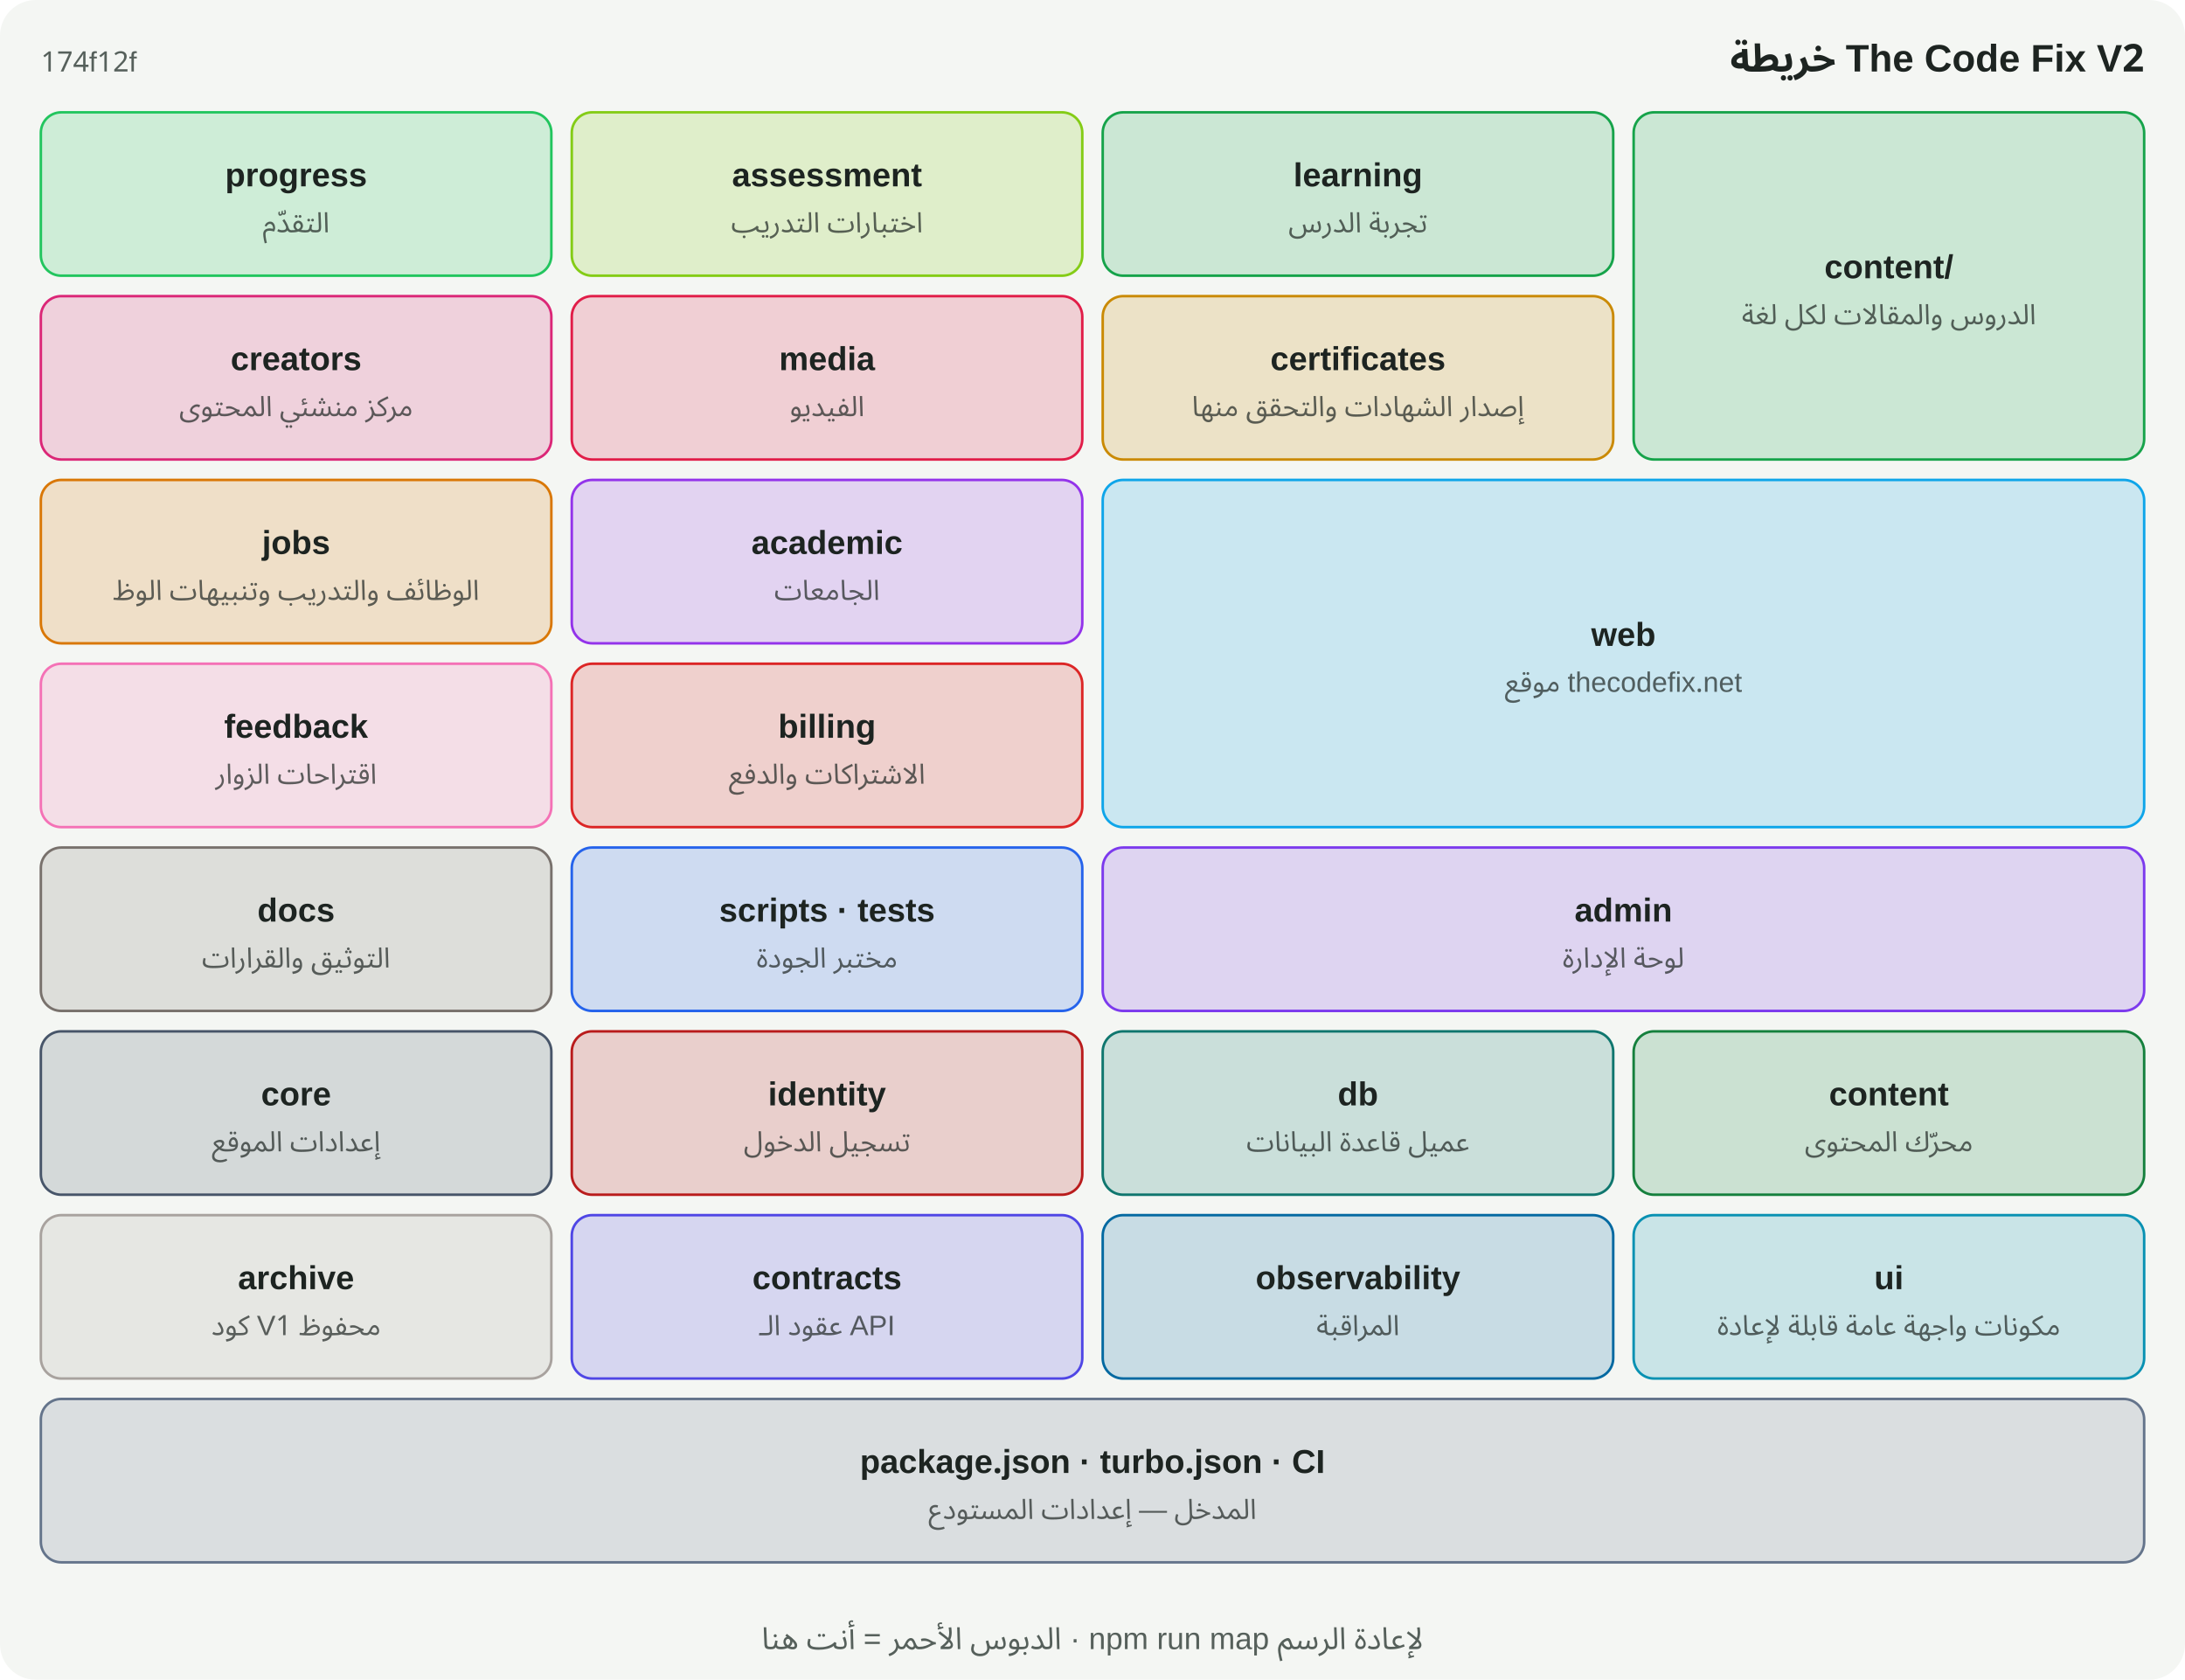
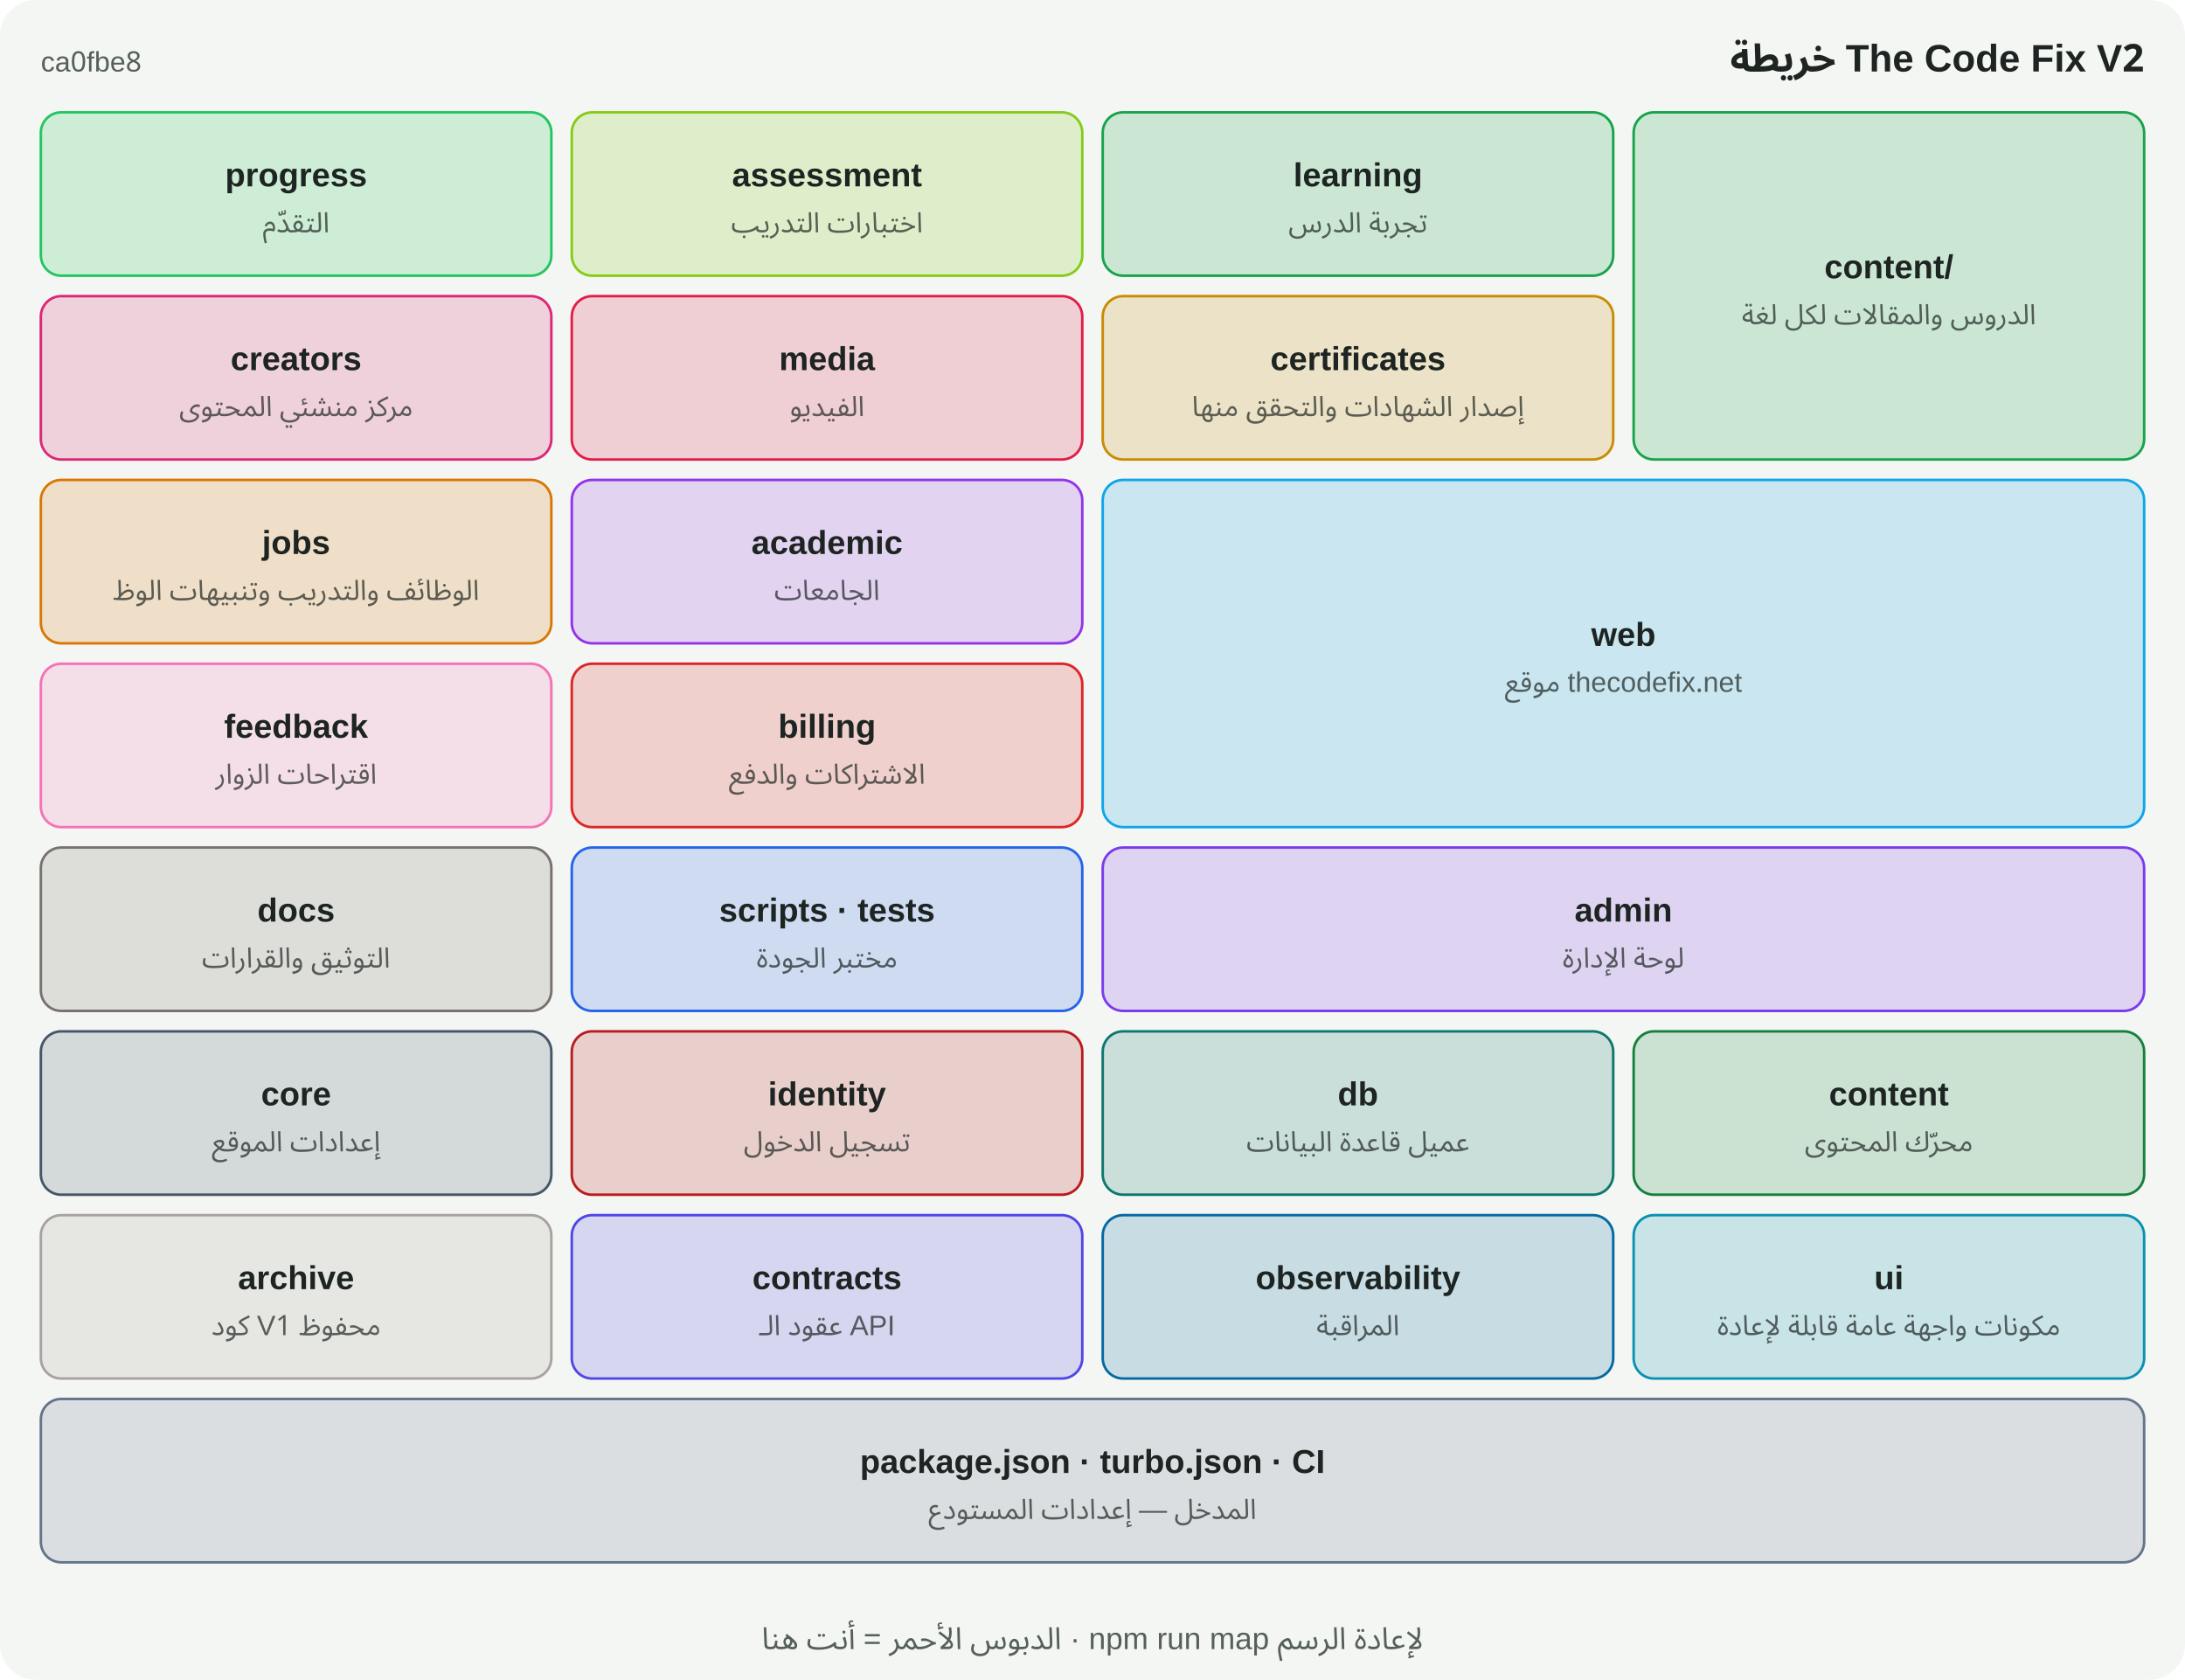
<svg xmlns="http://www.w3.org/2000/svg" viewBox="0 0 856 658" width="856" height="658" font-family="'Segoe UI', Tahoma, 'Noto Sans Arabic', Arial, sans-serif" role="img" aria-label="خريطة مشروع The Code Fix — ">
  <rect width="856" height="658" rx="14" fill="#f4f6f3" />
  <text x="840" y="28" text-anchor="end" font-size="15" font-weight="700" fill="#1d2421">خريطة The Code Fix V2</text>
-   <text x="16" y="28" font-size="11" fill="#56605b">174f12f</text>
+   <text x="16" y="28" font-size="11" fill="#56605b">ca0fbe8</text>
  <g>
    <rect x="640" y="44" width="200" height="136" rx="8" fill="#16a34a" fill-opacity="0.18" stroke="#16a34a" stroke-width="1" />
    <text x="740" y="109" text-anchor="middle" font-size="13" font-weight="600" fill="#1d2421">content/</text>
    <text x="740" y="127" text-anchor="middle" font-size="11" fill="#1d2421" fill-opacity="0.7">الدروس والمقالات لكل لغة</text>
  </g>
  <g>
    <rect x="432" y="44" width="200" height="64" rx="8" fill="#16a34a" fill-opacity="0.18" stroke="#16a34a" stroke-width="1" />
    <text x="532" y="73" text-anchor="middle" font-size="13" font-weight="600" fill="#1d2421">learning</text>
    <text x="532" y="91" text-anchor="middle" font-size="11" fill="#1d2421" fill-opacity="0.7">تجربة الدرس</text>
  </g>
  <g>
    <rect x="224" y="44" width="200" height="64" rx="8" fill="#84cc16" fill-opacity="0.18" stroke="#84cc16" stroke-width="1" />
    <text x="324" y="73" text-anchor="middle" font-size="13" font-weight="600" fill="#1d2421">assessment</text>
    <text x="324" y="91" text-anchor="middle" font-size="11" fill="#1d2421" fill-opacity="0.7">اختبارات التدريب</text>
  </g>
  <g>
    <rect x="16" y="44" width="200" height="64" rx="8" fill="#22c55e" fill-opacity="0.18" stroke="#22c55e" stroke-width="1" />
    <text x="116" y="73" text-anchor="middle" font-size="13" font-weight="600" fill="#1d2421">progress</text>
    <text x="116" y="91" text-anchor="middle" font-size="11" fill="#1d2421" fill-opacity="0.7">التقدّم</text>
  </g>
  <g>
    <rect x="432" y="116" width="200" height="64" rx="8" fill="#ca8a04" fill-opacity="0.18" stroke="#ca8a04" stroke-width="1" />
    <text x="532" y="145" text-anchor="middle" font-size="13" font-weight="600" fill="#1d2421">certificates</text>
    <text x="532" y="163" text-anchor="middle" font-size="11" fill="#1d2421" fill-opacity="0.7">إصدار الشهادات والتحقق منها</text>
  </g>
  <g>
    <rect x="224" y="116" width="200" height="64" rx="8" fill="#e11d48" fill-opacity="0.18" stroke="#e11d48" stroke-width="1" />
    <text x="324" y="145" text-anchor="middle" font-size="13" font-weight="600" fill="#1d2421">media</text>
    <text x="324" y="163" text-anchor="middle" font-size="11" fill="#1d2421" fill-opacity="0.7">الفيديو</text>
  </g>
  <g>
    <rect x="16" y="116" width="200" height="64" rx="8" fill="#db2777" fill-opacity="0.18" stroke="#db2777" stroke-width="1" />
    <text x="116" y="145" text-anchor="middle" font-size="13" font-weight="600" fill="#1d2421">creators</text>
    <text x="116" y="163" text-anchor="middle" font-size="11" fill="#1d2421" fill-opacity="0.7">مركز منشئي المحتوى</text>
  </g>
  <g>
    <rect x="432" y="188" width="408" height="136" rx="8" fill="#0ea5e9" fill-opacity="0.18" stroke="#0ea5e9" stroke-width="1" />
    <text x="636" y="253" text-anchor="middle" font-size="13" font-weight="600" fill="#1d2421">web</text>
    <text x="636" y="271" text-anchor="middle" font-size="11" fill="#1d2421" fill-opacity="0.7">موقع thecodefix.net</text>
  </g>
  <g>
    <rect x="224" y="188" width="200" height="64" rx="8" fill="#9333ea" fill-opacity="0.18" stroke="#9333ea" stroke-width="1" />
    <text x="324" y="217" text-anchor="middle" font-size="13" font-weight="600" fill="#1d2421">academic</text>
    <text x="324" y="235" text-anchor="middle" font-size="11" fill="#1d2421" fill-opacity="0.7">الجامعات</text>
  </g>
  <g>
    <rect x="16" y="188" width="200" height="64" rx="8" fill="#d97706" fill-opacity="0.18" stroke="#d97706" stroke-width="1" />
    <text x="116" y="217" text-anchor="middle" font-size="13" font-weight="600" fill="#1d2421">jobs</text>
    <text x="116" y="235" text-anchor="middle" font-size="11" fill="#1d2421" fill-opacity="0.7">الوظائف والتدريب وتنبيهات الوظ</text>
  </g>
  <g>
    <rect x="224" y="260" width="200" height="64" rx="8" fill="#dc2626" fill-opacity="0.18" stroke="#dc2626" stroke-width="1" />
    <text x="324" y="289" text-anchor="middle" font-size="13" font-weight="600" fill="#1d2421">billing</text>
    <text x="324" y="307" text-anchor="middle" font-size="11" fill="#1d2421" fill-opacity="0.7">الاشتراكات والدفع</text>
  </g>
  <g>
    <rect x="16" y="260" width="200" height="64" rx="8" fill="#f472b6" fill-opacity="0.18" stroke="#f472b6" stroke-width="1" />
    <text x="116" y="289" text-anchor="middle" font-size="13" font-weight="600" fill="#1d2421">feedback</text>
    <text x="116" y="307" text-anchor="middle" font-size="11" fill="#1d2421" fill-opacity="0.7">اقتراحات الزوار</text>
  </g>
  <g>
    <rect x="432" y="332" width="408" height="64" rx="8" fill="#7c3aed" fill-opacity="0.18" stroke="#7c3aed" stroke-width="1" />
    <text x="636" y="361" text-anchor="middle" font-size="13" font-weight="600" fill="#1d2421">admin</text>
    <text x="636" y="379" text-anchor="middle" font-size="11" fill="#1d2421" fill-opacity="0.7">لوحة الإدارة</text>
  </g>
  <g>
    <rect x="224" y="332" width="200" height="64" rx="8" fill="#2563eb" fill-opacity="0.18" stroke="#2563eb" stroke-width="1" />
    <text x="324" y="361" text-anchor="middle" font-size="13" font-weight="600" fill="#1d2421">scripts · tests</text>
    <text x="324" y="379" text-anchor="middle" font-size="11" fill="#1d2421" fill-opacity="0.7">مختبر الجودة</text>
  </g>
  <g>
    <rect x="16" y="332" width="200" height="64" rx="8" fill="#78716c" fill-opacity="0.18" stroke="#78716c" stroke-width="1" />
    <text x="116" y="361" text-anchor="middle" font-size="13" font-weight="600" fill="#1d2421">docs</text>
    <text x="116" y="379" text-anchor="middle" font-size="11" fill="#1d2421" fill-opacity="0.7">التوثيق والقرارات</text>
  </g>
  <g>
    <rect x="640" y="404" width="200" height="64" rx="8" fill="#15803d" fill-opacity="0.18" stroke="#15803d" stroke-width="1" />
    <text x="740" y="433" text-anchor="middle" font-size="13" font-weight="600" fill="#1d2421">content</text>
    <text x="740" y="451" text-anchor="middle" font-size="11" fill="#1d2421" fill-opacity="0.7">محرّك المحتوى</text>
  </g>
  <g>
    <rect x="432" y="404" width="200" height="64" rx="8" fill="#0f766e" fill-opacity="0.18" stroke="#0f766e" stroke-width="1" />
    <text x="532" y="433" text-anchor="middle" font-size="13" font-weight="600" fill="#1d2421">db</text>
    <text x="532" y="451" text-anchor="middle" font-size="11" fill="#1d2421" fill-opacity="0.7">عميل قاعدة البيانات</text>
  </g>
  <g>
    <rect x="224" y="404" width="200" height="64" rx="8" fill="#b91c1c" fill-opacity="0.18" stroke="#b91c1c" stroke-width="1" />
    <text x="324" y="433" text-anchor="middle" font-size="13" font-weight="600" fill="#1d2421">identity</text>
    <text x="324" y="451" text-anchor="middle" font-size="11" fill="#1d2421" fill-opacity="0.7">تسجيل الدخول</text>
  </g>
  <g>
    <rect x="16" y="404" width="200" height="64" rx="8" fill="#475569" fill-opacity="0.18" stroke="#475569" stroke-width="1" />
    <text x="116" y="433" text-anchor="middle" font-size="13" font-weight="600" fill="#1d2421">core</text>
    <text x="116" y="451" text-anchor="middle" font-size="11" fill="#1d2421" fill-opacity="0.7">إعدادات الموقع</text>
  </g>
  <g>
    <rect x="640" y="476" width="200" height="64" rx="8" fill="#0891b2" fill-opacity="0.18" stroke="#0891b2" stroke-width="1" />
    <text x="740" y="505" text-anchor="middle" font-size="13" font-weight="600" fill="#1d2421">ui</text>
    <text x="740" y="523" text-anchor="middle" font-size="11" fill="#1d2421" fill-opacity="0.7">مكونات واجهة عامة قابلة لإعادة</text>
  </g>
  <g>
    <rect x="432" y="476" width="200" height="64" rx="8" fill="#0369a1" fill-opacity="0.18" stroke="#0369a1" stroke-width="1" />
    <text x="532" y="505" text-anchor="middle" font-size="13" font-weight="600" fill="#1d2421">observability</text>
    <text x="532" y="523" text-anchor="middle" font-size="11" fill="#1d2421" fill-opacity="0.7">المراقبة</text>
  </g>
  <g>
    <rect x="224" y="476" width="200" height="64" rx="8" fill="#4f46e5" fill-opacity="0.18" stroke="#4f46e5" stroke-width="1" />
    <text x="324" y="505" text-anchor="middle" font-size="13" font-weight="600" fill="#1d2421">contracts</text>
    <text x="324" y="523" text-anchor="middle" font-size="11" fill="#1d2421" fill-opacity="0.7">عقود الـ API</text>
  </g>
  <g>
    <rect x="16" y="476" width="200" height="64" rx="8" fill="#a8a29e" fill-opacity="0.18" stroke="#a8a29e" stroke-width="1" />
    <text x="116" y="505" text-anchor="middle" font-size="13" font-weight="600" fill="#1d2421">archive</text>
    <text x="116" y="523" text-anchor="middle" font-size="11" fill="#1d2421" fill-opacity="0.7">كود V1 محفوظ</text>
  </g>
  <g>
    <rect x="16" y="548" width="824" height="64" rx="8" fill="#64748b" fill-opacity="0.18" stroke="#64748b" stroke-width="1" />
    <text x="428" y="577" text-anchor="middle" font-size="13" font-weight="600" fill="#1d2421">package.json · turbo.json · CI</text>
    <text x="428" y="595" text-anchor="middle" font-size="11" fill="#1d2421" fill-opacity="0.7">المدخل — إعدادات المستودع</text>
  </g>
  <text x="428" y="646" text-anchor="middle" font-size="12" fill="#56605b">الدبوس الأحمر = أنت هنا · npm run map لإعادة الرسم</text>
</svg>
